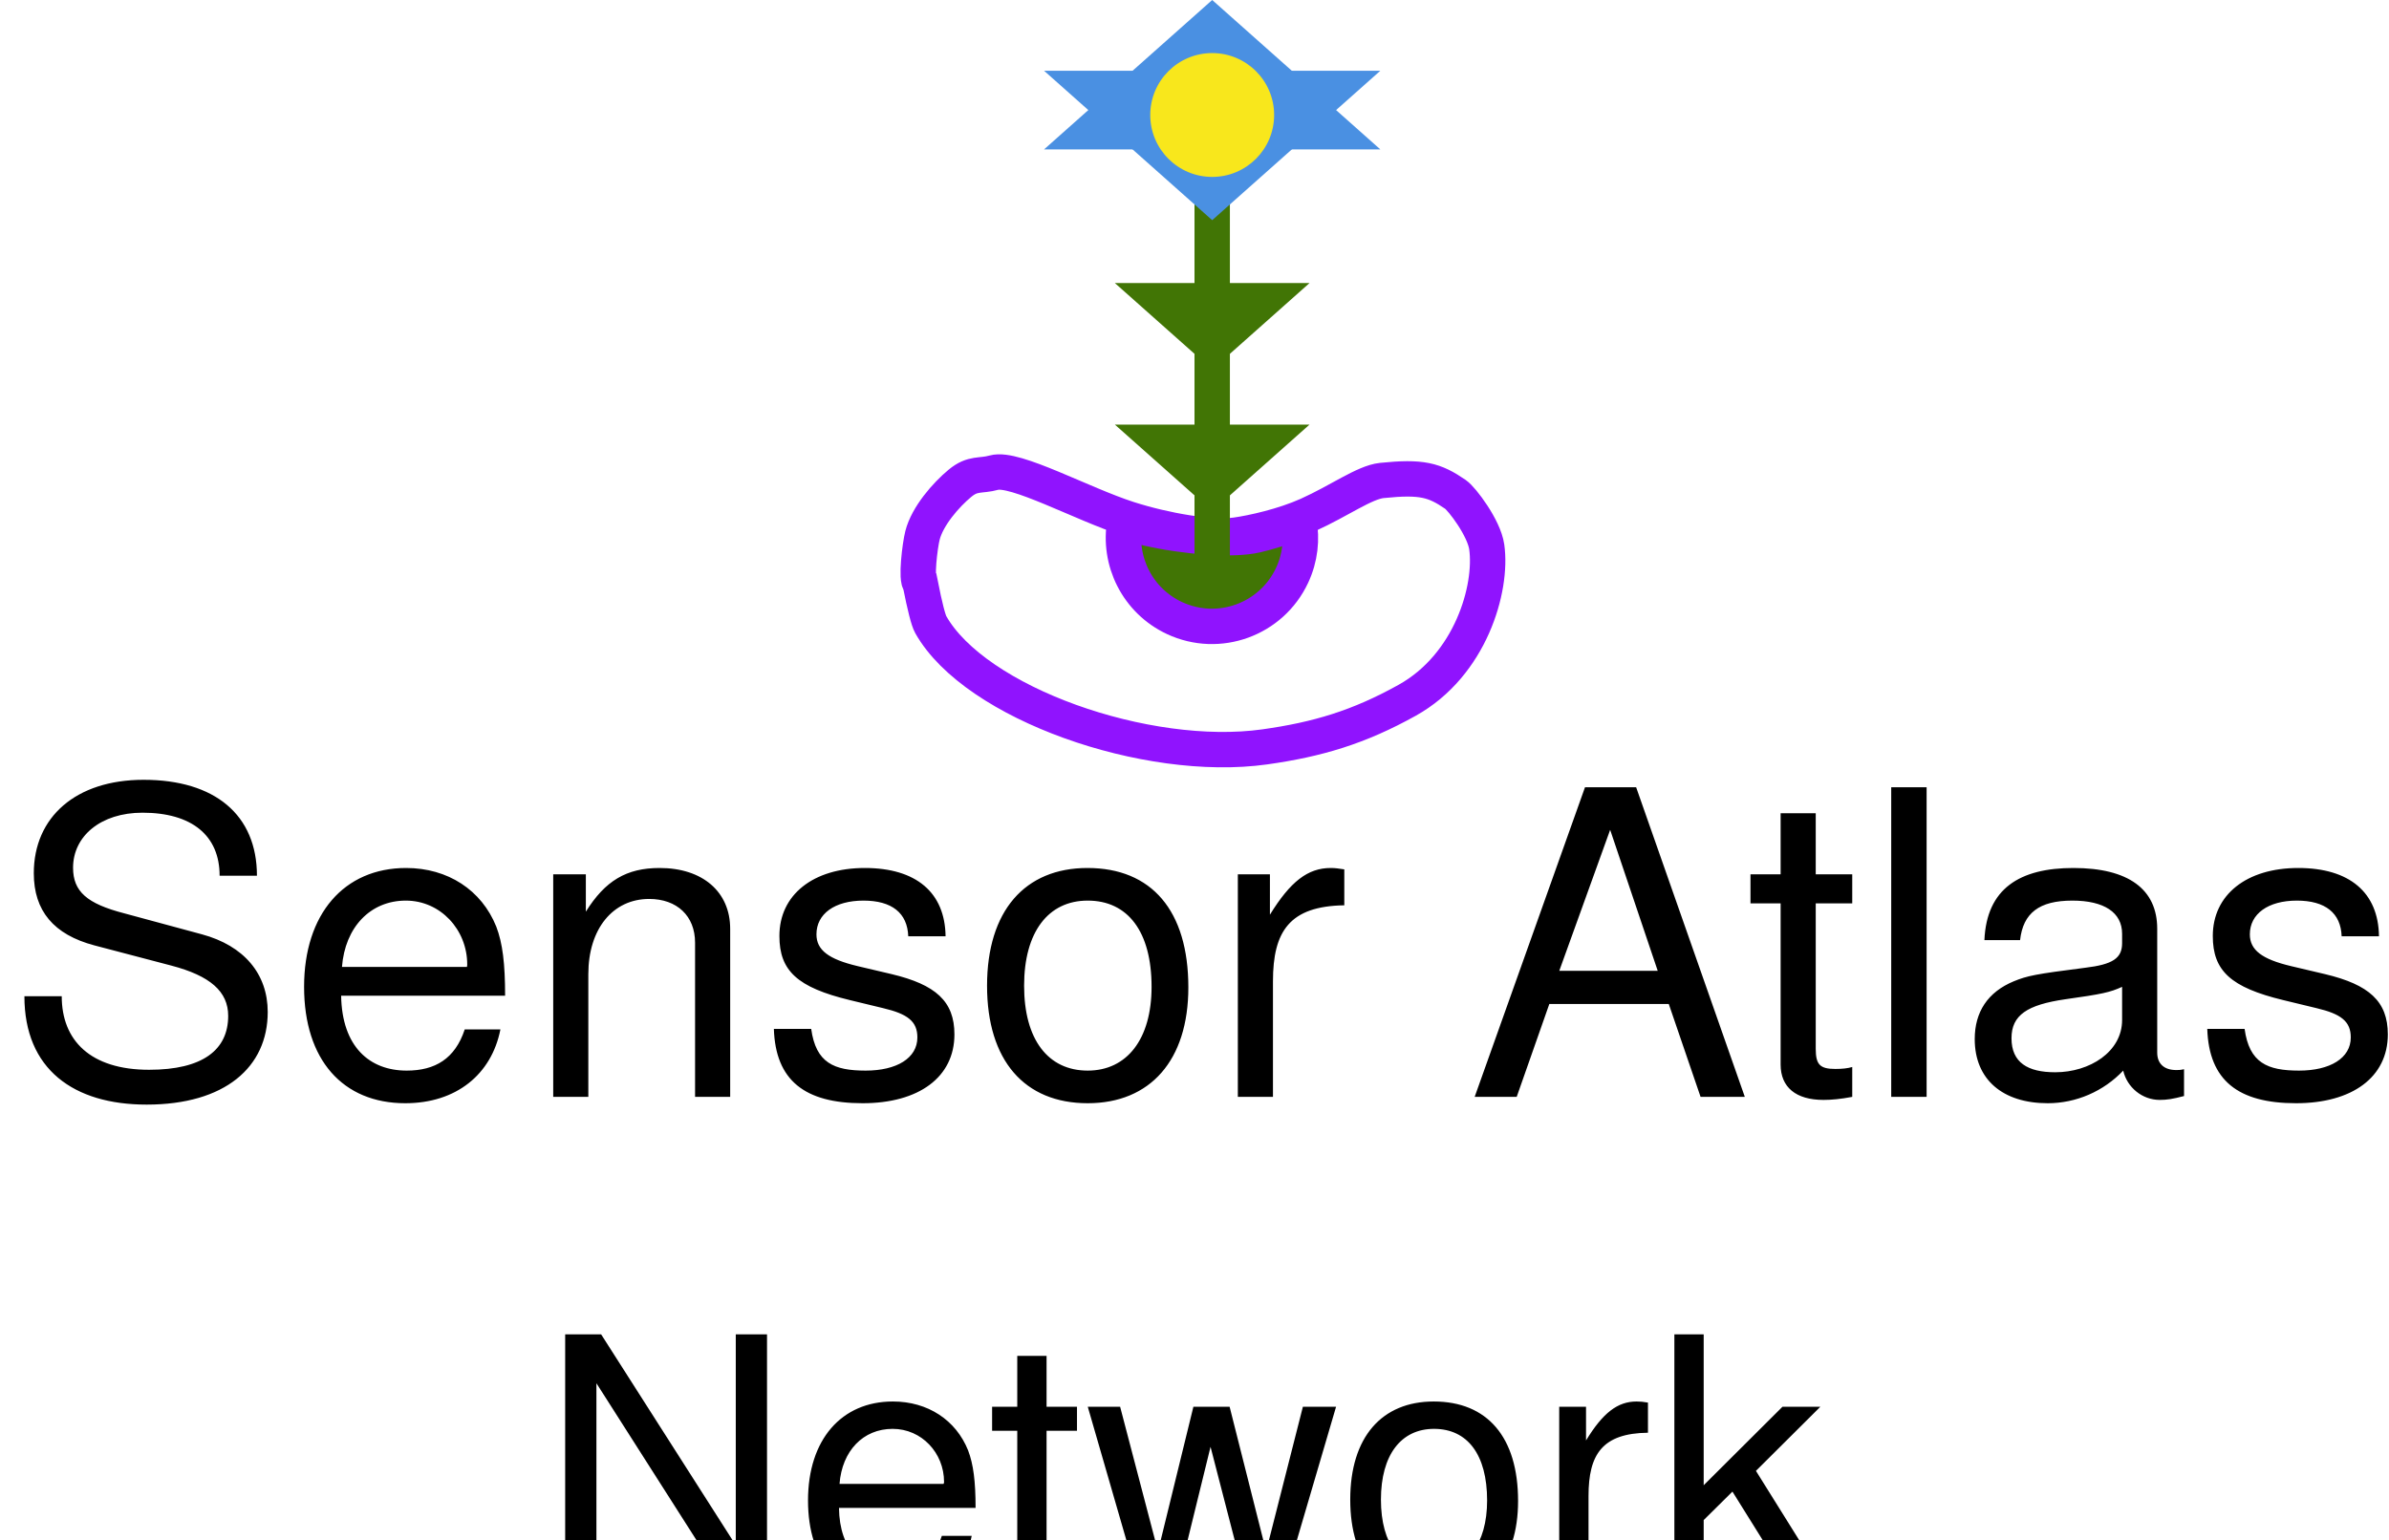
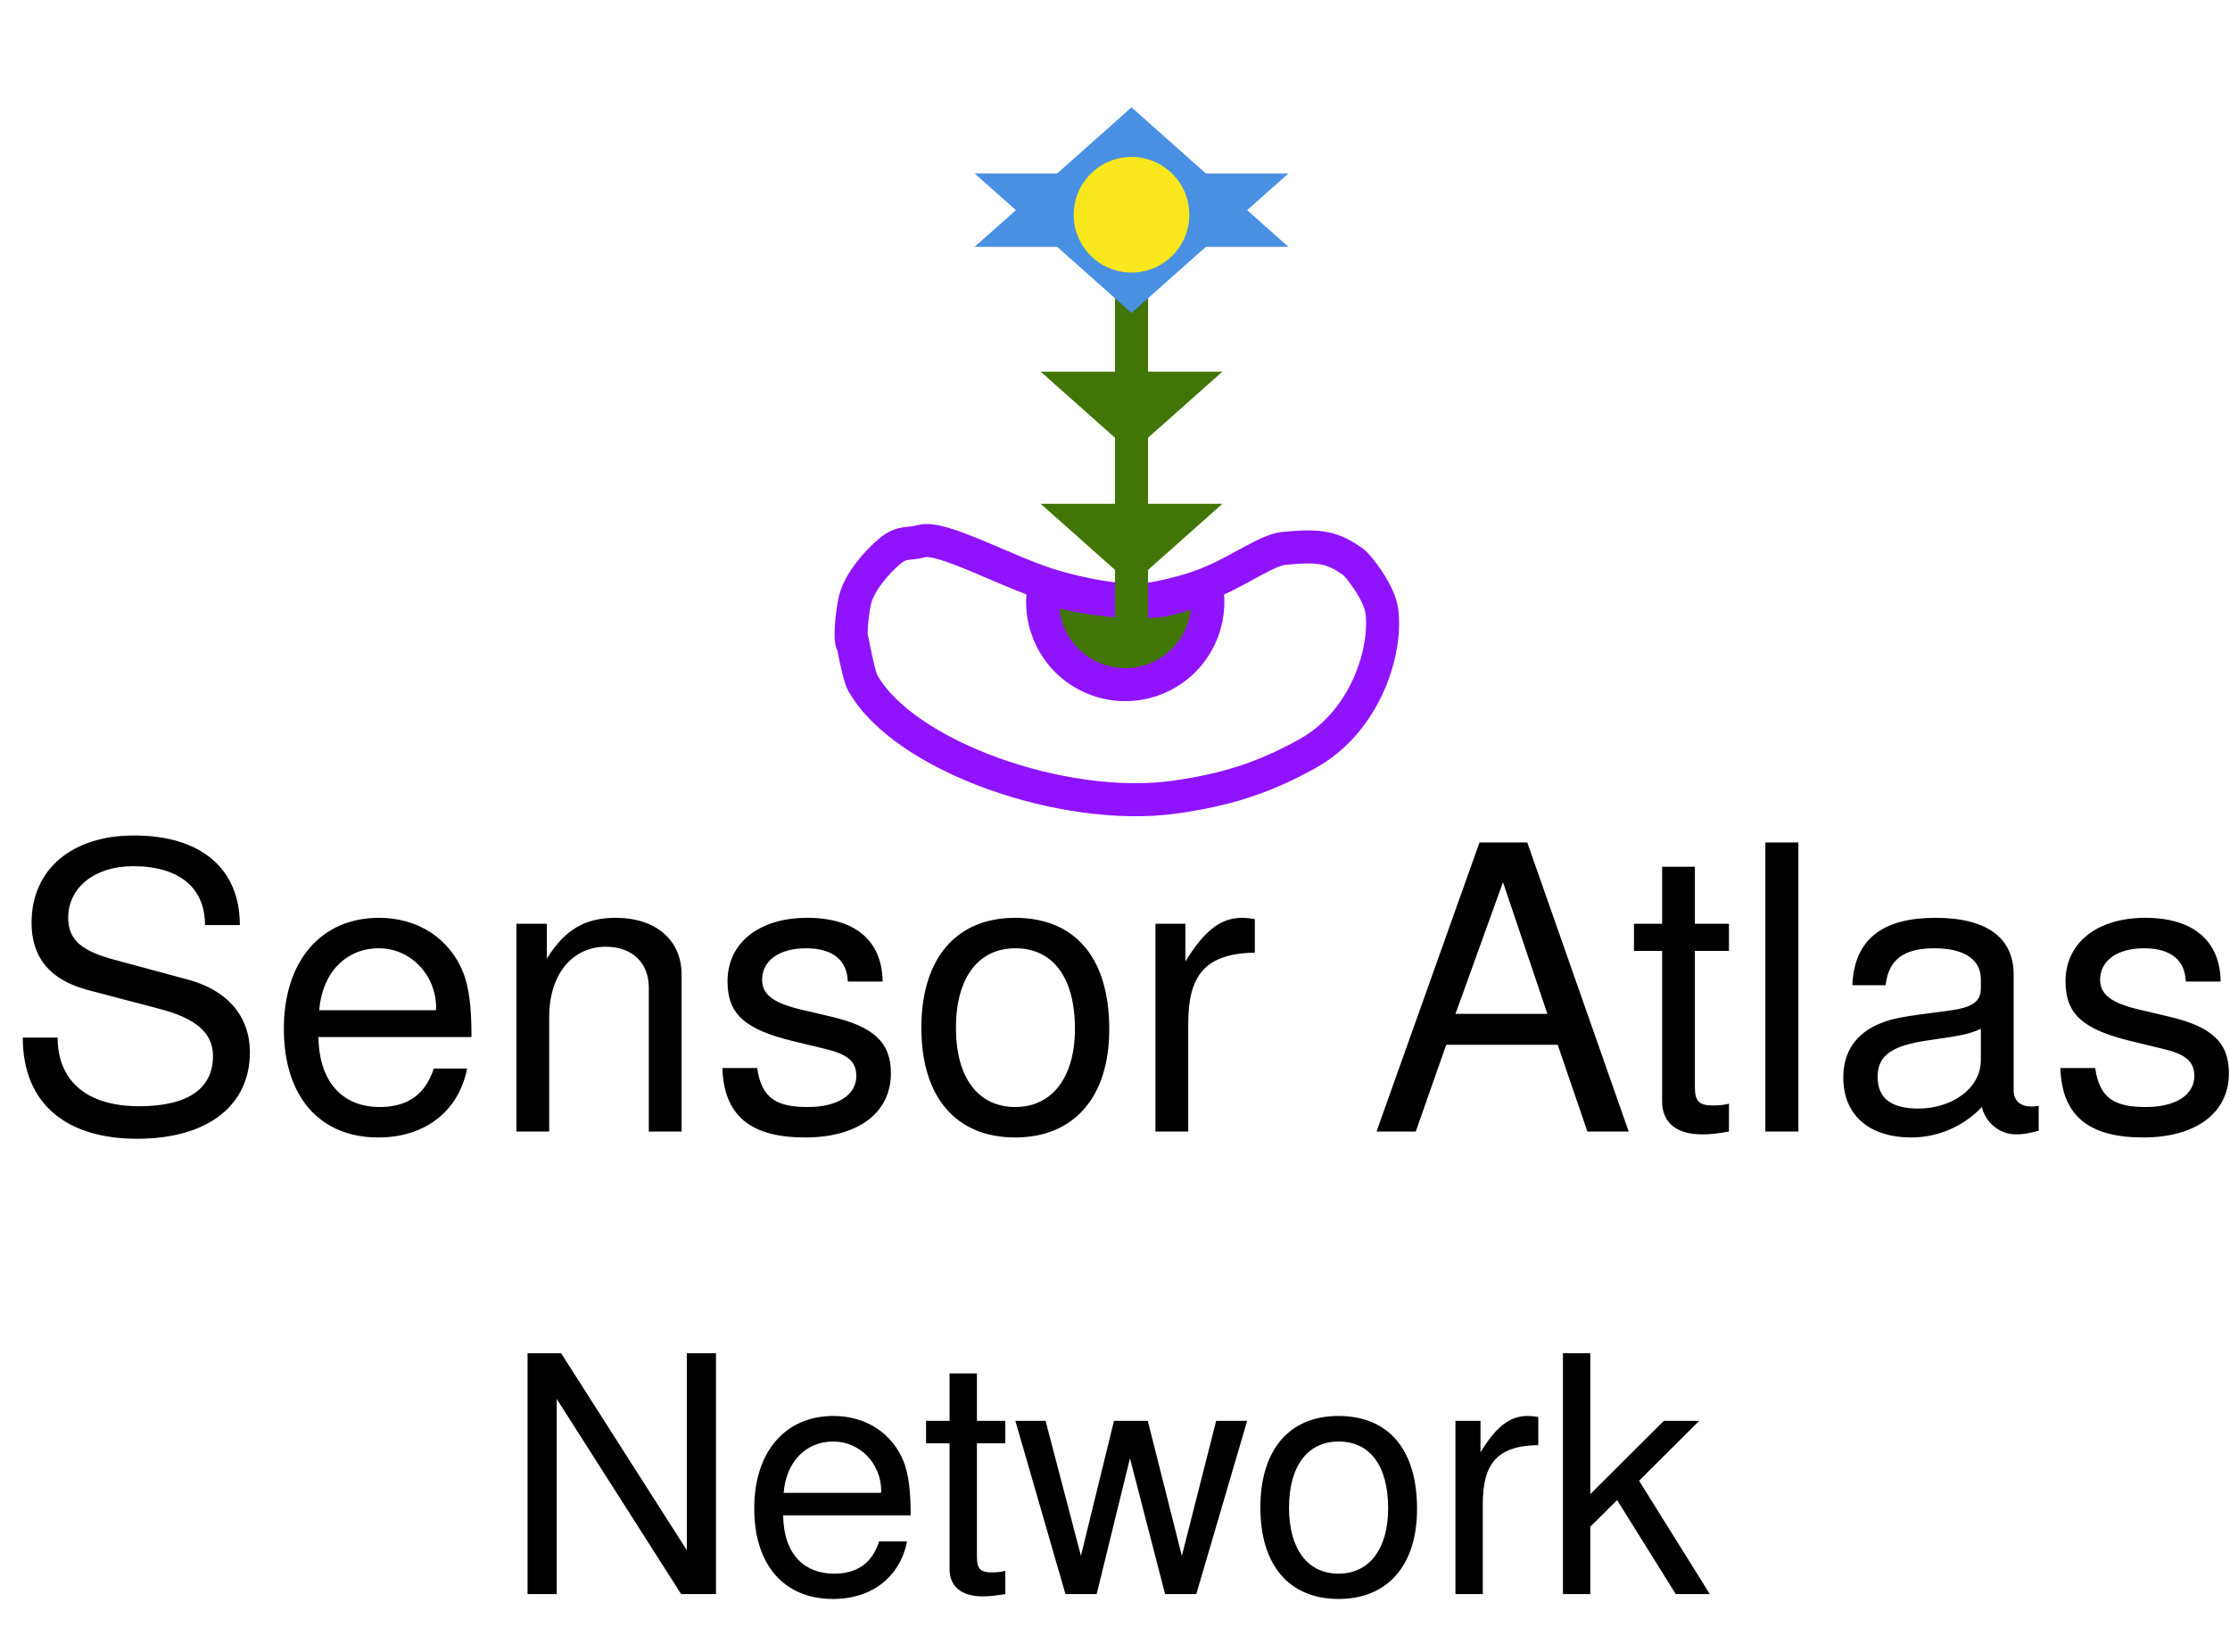
- <svg xmlns="http://www.w3.org/2000/svg" width="135px" height="87px" viewBox="0 0 135 87" version="1.1">
+ <svg xmlns="http://www.w3.org/2000/svg" width="135px" height="100px" viewBox="0 0 135 87" version="1.1">
  <defs />
  <g id="Page-1" stroke="none" stroke-width="1" fill="none" fill-rule="evenodd">
    <g id="Mobile" transform="translate(-93, -1)">
      <g id="SensorAtlasTag" transform="translate(93, 1)">
-         <g id="bean" transform="translate(67.86538, 32.45929) scale(-1, 1) rotate(60) translate(-67.86538, -32.45929) translate(56.36538, 17.45929)" stroke="#9013FE" stroke-width="2">
+         <g id="bean" transform="translate(67.5, 32) scale(-1, 1) rotate(60) translate(-67.5, -32) translate(56, 17)" stroke="#9013FE" stroke-width="2">
          <path d="M6.153,18.303 C6.927,17.692 7.604,17.047 8.024,16.597 C8.966,15.587 10.108,13.183 10.753,11.101 C10.876,10.701 10.992,10.262 11.102,9.803 C13.189,10.551 14.594,12.633 14.392,14.945 C14.151,17.696 11.726,19.731 8.975,19.49 C7.892,19.396 6.919,18.962 6.153,18.303 Z" id="Combined-Shape" fill="#417505" />
          <path d="M2.089,28.214 C1.227,27.54 0.434,25.635 0.4,25.2 C0.288,23.758 0.469,23.041 1.8,21.2 C2.379,20.401 4.01,19.688 5.573,18.56 C6.809,17.667 8.003,16.365 8.6,15.6 C9.45,14.512 10.378,12.018 10.839,9.888 C11.42,7.202 11.495,2.859 12.373,2 C12.949,1.436 12.96,0.967 13.857,0.634 C14.823,0.275 16.386,-0.031 17.466,0.274 C18.041,0.436 19.837,1.2 19.877,1.518 C20.884,2.399 21.458,2.96 21.6,3.2 C24.2,7.6 22.295,17.693 18.147,23.002 C16.292,25.376 14.533,27.043 11.843,28.653 C8.33,30.755 3.966,29.68 2.089,28.214 Z" id="Oval" />
        </g>
        <text id="Sensor-Atlas-Network" font-family="HelveticaNeue, Helvetica Neue" font-size="24" font-weight="normal" fill="#000000">
          <tspan x="0.224" y="62">Sensor Atlas</tspan>
          <tspan x="30.42" y="90" font-size="20">Network</tspan>
        </text>
        <g id="Growth" transform="translate(59, 0)">
          <path d="M9.5,32.5 L9.5,9.5" id="Line" stroke="#417505" stroke-width="2" stroke-linecap="square" />
          <polygon id="Triangle" fill="#417505" transform="translate(9.5, 26.44444) scale(-1, -1) translate(-9.5, -26.44444) " points="9.5 24 15 28.889 4 28.889" />
          <polygon id="Triangle" fill="#417505" transform="translate(9.5, 18.44444) scale(-1, -1) translate(-9.5, -18.44444) " points="9.5 16 15 20.889 4 20.889" />
          <polygon id="Triangle" fill="#4A90E2" transform="translate(9.5, 8.222222) scale(-1, -1) translate(-9.5, -8.222222) " points="9.5 4 19 12.444 0 12.444" />
          <polygon id="Triangle" fill="#4A90E2" transform="translate(9.5, 4.222222) scale(-1, 1) translate(-9.5, -4.222222) " points="9.5 0 19 8.444 0 8.444" />
          <circle id="Oval-2" fill="#F8E71C" cx="9.5" cy="6.5" r="3.5" />
        </g>
      </g>
    </g>
  </g>
</svg>
